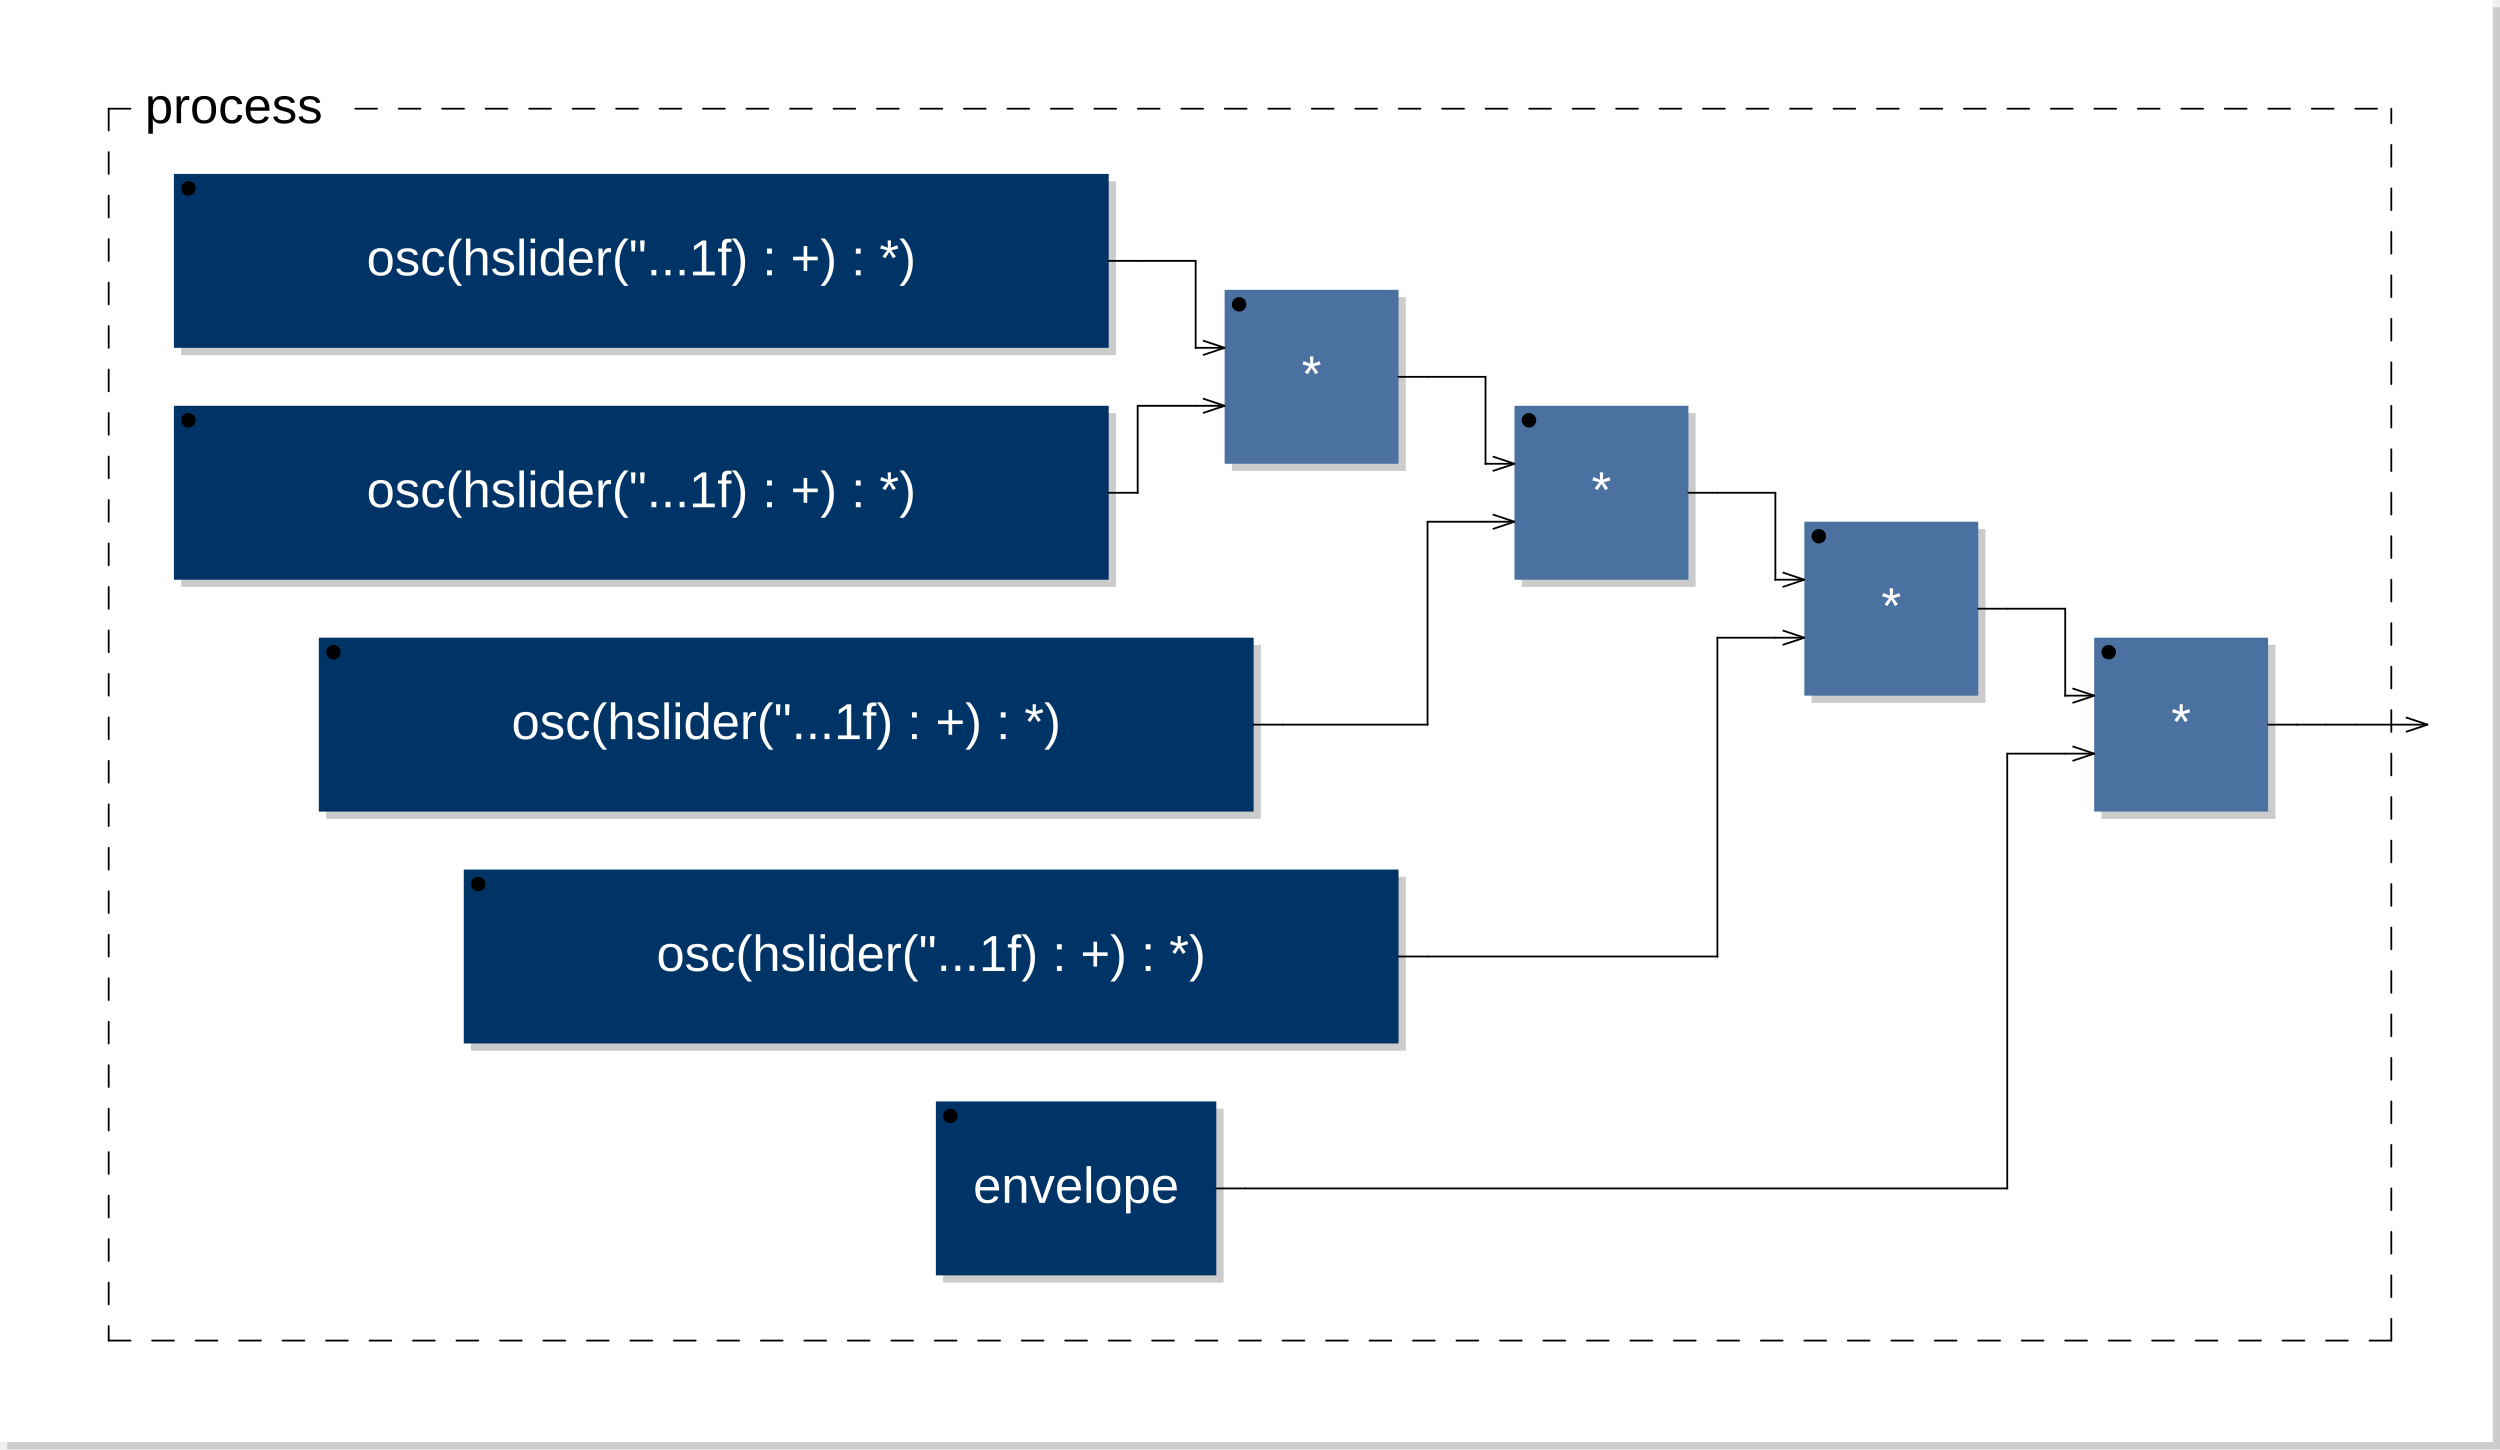
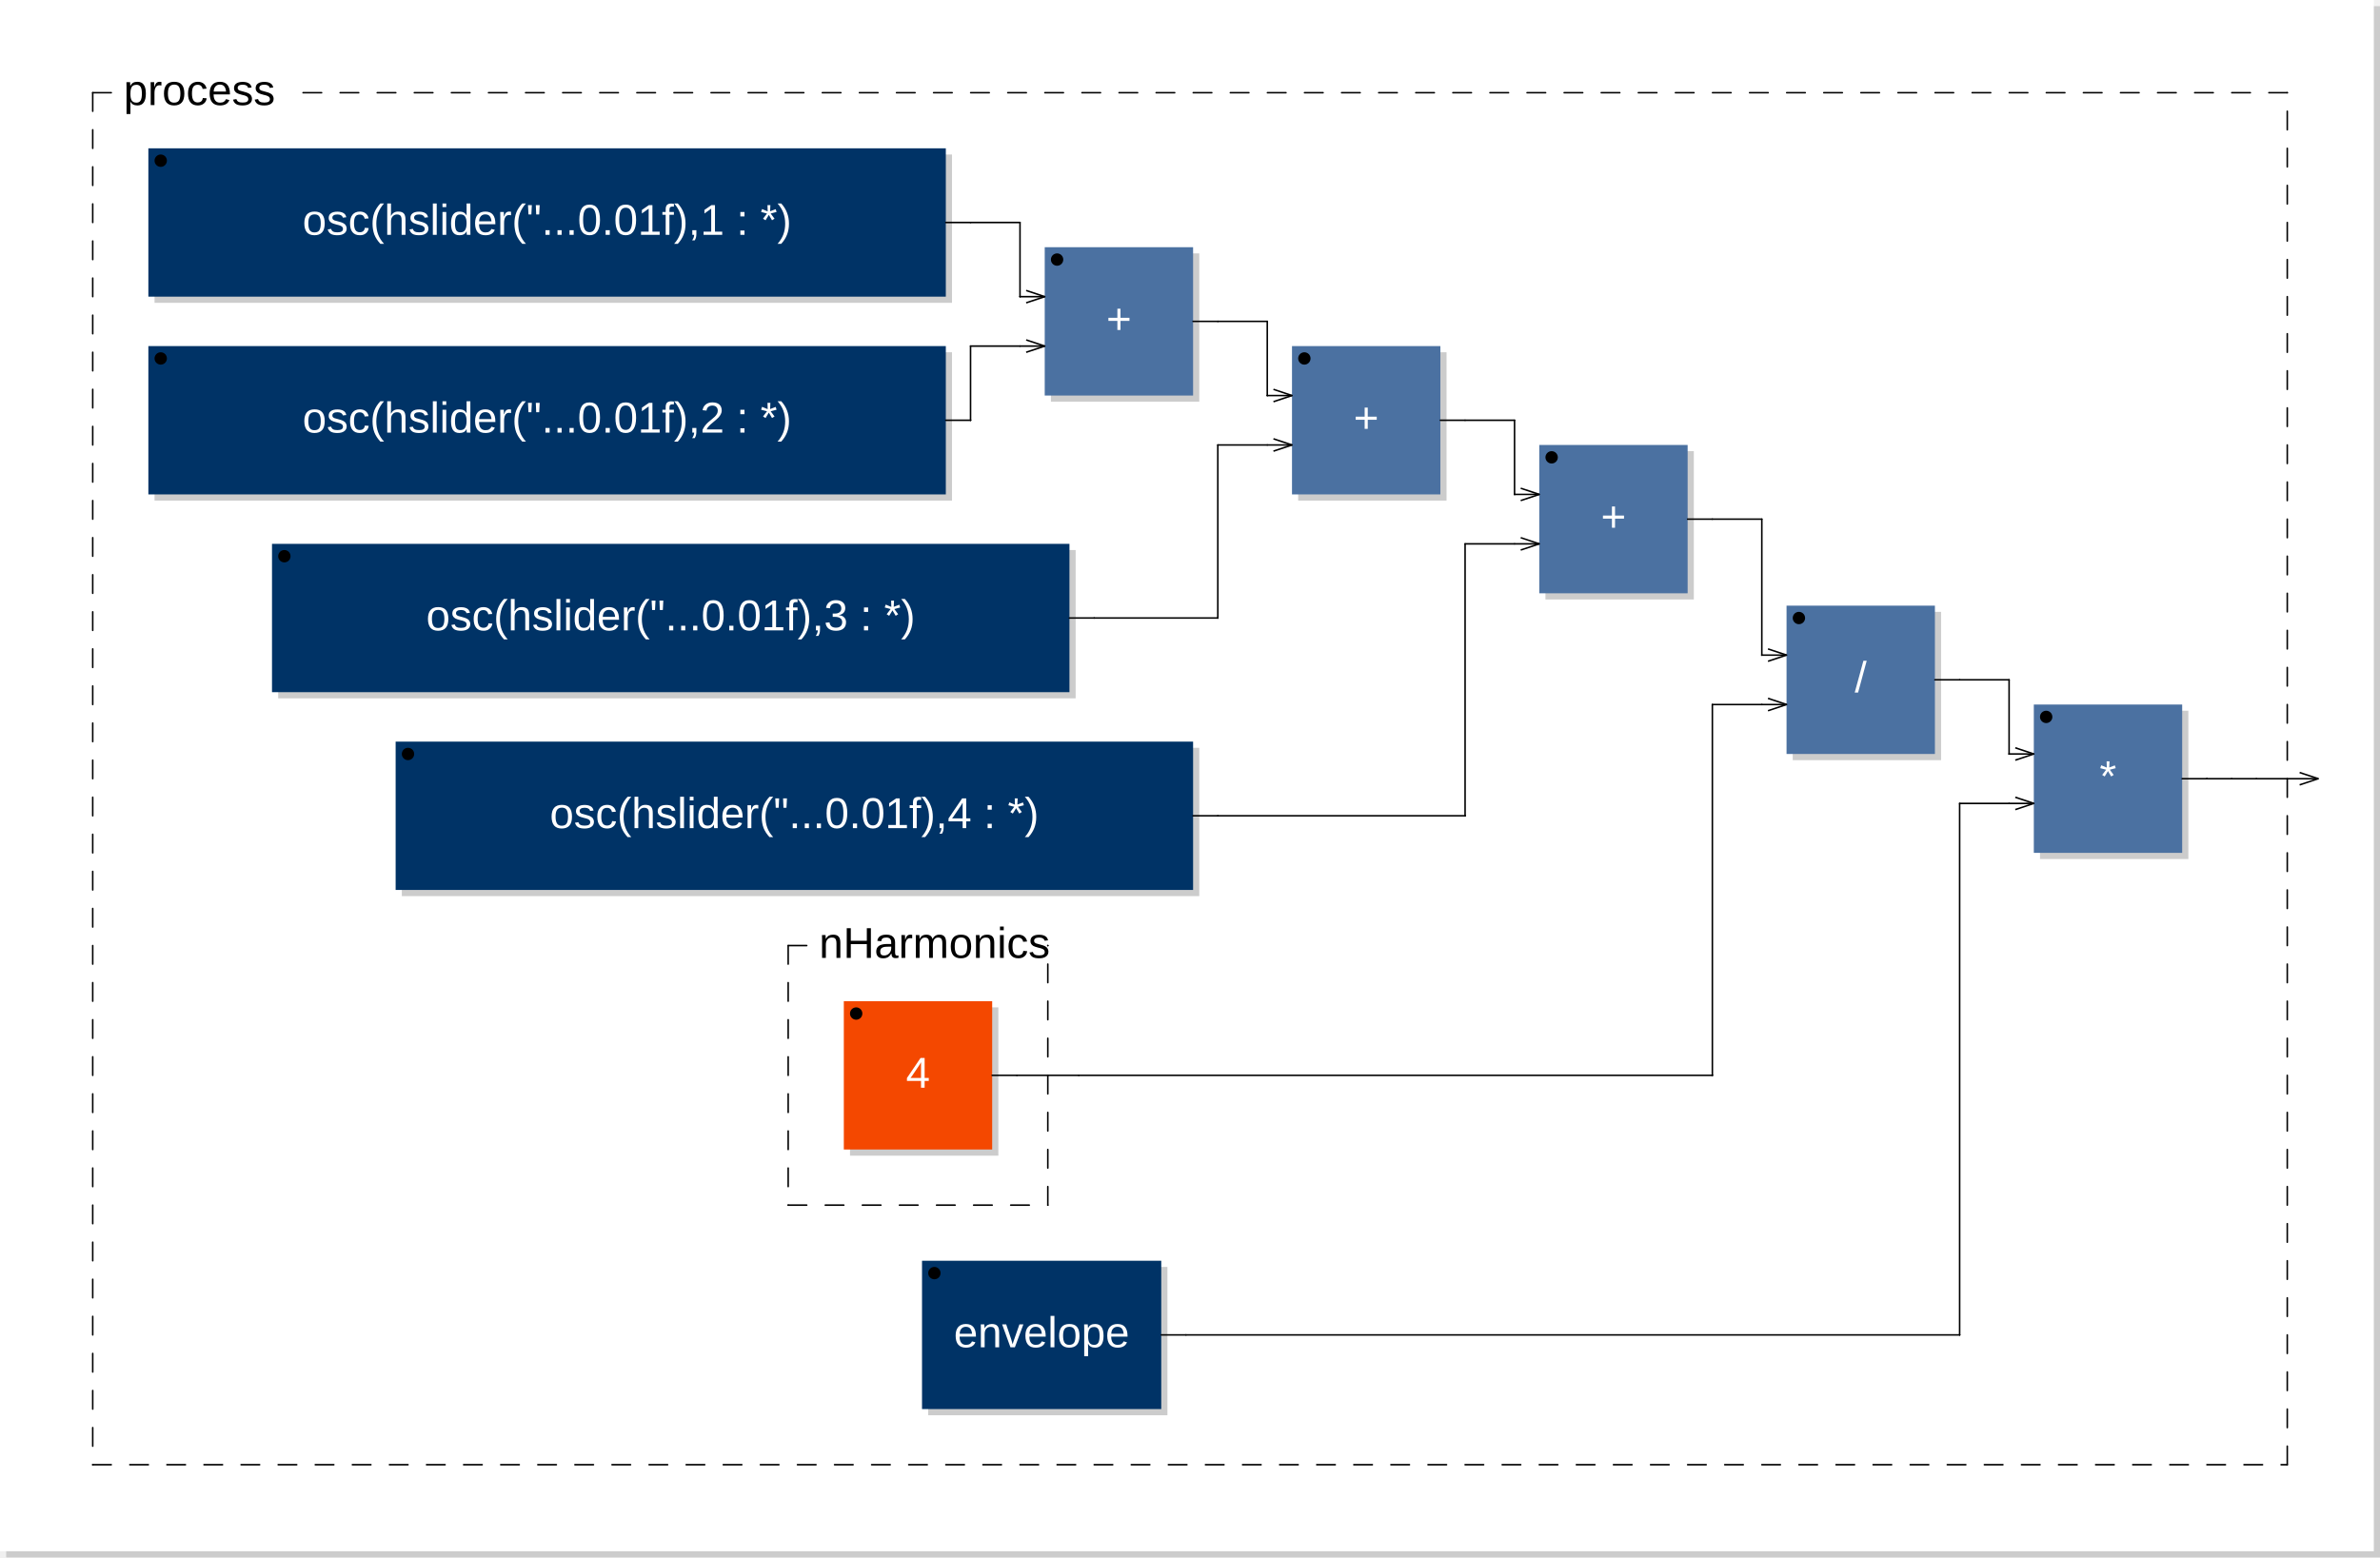
- <svg xmlns="http://www.w3.org/2000/svg" xmlns:xlink="http://www.w3.org/1999/xlink" viewBox="0 0 345 200" width="172.5mm" height="100mm" version="1.1">
-   <rect x="1" y="1" width="344" height="199" rx="0" ry="0" style="stroke:none;fill:#cccccc;" />
-   <rect x="0" y="0" width="344" height="199" rx="0" ry="0" style="stroke:none;fill:#ffffff;" />
+ <svg xmlns="http://www.w3.org/2000/svg" xmlns:xlink="http://www.w3.org/1999/xlink" viewBox="0 0 385 252" width="192.5mm" height="126mm" version="1.1">
+   <rect x="1" y="1" width="384" height="251" rx="0" ry="0" style="stroke:none;fill:#cccccc;" />
+   <rect x="0" y="0" width="384" height="251" rx="0" ry="0" style="stroke:none;fill:#ffffff;" />
  <text x="10" y="7" font-family="Arial" font-size="7" />
-   <a xlink:href="osc-21146.svg">
+   <a xlink:href="osc-21084.svg">
    <rect x="25" y="25" width="129" height="24" rx="0" ry="0" style="stroke:none;fill:#cccccc;" />
    <rect x="24" y="24" width="129" height="24" rx="0" ry="0" style="stroke:none;fill:#003366;" />
  </a>
-   <a xlink:href="osc-21146.svg">
-     <text x="88.5" y="38" font-family="Arial" font-size="7" text-anchor="middle" fill="#FFFFFF">osc(hslider("...1f) : +) : *)</text>
+   <a xlink:href="osc-21084.svg">
+     <text x="88.5" y="38" font-family="Arial" font-size="7" text-anchor="middle" fill="#FFFFFF">osc(hslider("...0.01f),1 : *)</text>
  </a>
  <circle cx="26" cy="26" r="1" />
-   <a xlink:href="osc-21149.svg">
+   <a xlink:href="osc-21087.svg">
    <rect x="25" y="57" width="129" height="24" rx="0" ry="0" style="stroke:none;fill:#cccccc;" />
    <rect x="24" y="56" width="129" height="24" rx="0" ry="0" style="stroke:none;fill:#003366;" />
  </a>
-   <a xlink:href="osc-21149.svg">
-     <text x="88.5" y="70" font-family="Arial" font-size="7" text-anchor="middle" fill="#FFFFFF">osc(hslider("...1f) : +) : *)</text>
+   <a xlink:href="osc-21087.svg">
+     <text x="88.5" y="70" font-family="Arial" font-size="7" text-anchor="middle" fill="#FFFFFF">osc(hslider("...0.01f),2 : *)</text>
  </a>
  <circle cx="26" cy="58" r="1" />
  <rect x="170" y="41" width="24" height="24" rx="0" ry="0" style="stroke:none;fill:#cccccc;" />
  <rect x="169" y="40" width="24" height="24" rx="0" ry="0" style="stroke:none;fill:#4B71A1;" />
-   <text x="181" y="54" font-family="Arial" font-size="7" text-anchor="middle" fill="#FFFFFF">*</text>
+   <text x="181" y="54" font-family="Arial" font-size="7" text-anchor="middle" fill="#FFFFFF">+</text>
  <circle cx="171" cy="42" r="1" />
  <line x1="166" y1="47" x2="169" y2="48" transform="rotate(0,169,48)" style="stroke: black; stroke-width:0.25;" />
  <line x1="166" y1="49" x2="169" y2="48" transform="rotate(0,169,48)" style="stroke: black; stroke-width:0.25;" />
  <line x1="166" y1="55" x2="169" y2="56" transform="rotate(0,169,56)" style="stroke: black; stroke-width:0.25;" />
  <line x1="166" y1="57" x2="169" y2="56" transform="rotate(0,169,56)" style="stroke: black; stroke-width:0.25;" />
-   <a xlink:href="osc-21154.svg">
+   <a xlink:href="osc-21092.svg">
    <rect x="45" y="89" width="129" height="24" rx="0" ry="0" style="stroke:none;fill:#cccccc;" />
    <rect x="44" y="88" width="129" height="24" rx="0" ry="0" style="stroke:none;fill:#003366;" />
  </a>
-   <a xlink:href="osc-21154.svg">
-     <text x="108.5" y="102" font-family="Arial" font-size="7" text-anchor="middle" fill="#FFFFFF">osc(hslider("...1f) : +) : *)</text>
+   <a xlink:href="osc-21092.svg">
+     <text x="108.5" y="102" font-family="Arial" font-size="7" text-anchor="middle" fill="#FFFFFF">osc(hslider("...0.01f),3 : *)</text>
  </a>
  <circle cx="46" cy="90" r="1" />
  <rect x="210" y="57" width="24" height="24" rx="0" ry="0" style="stroke:none;fill:#cccccc;" />
  <rect x="209" y="56" width="24" height="24" rx="0" ry="0" style="stroke:none;fill:#4B71A1;" />
-   <text x="221" y="70" font-family="Arial" font-size="7" text-anchor="middle" fill="#FFFFFF">*</text>
+   <text x="221" y="70" font-family="Arial" font-size="7" text-anchor="middle" fill="#FFFFFF">+</text>
  <circle cx="211" cy="58" r="1" />
  <line x1="206" y1="63" x2="209" y2="64" transform="rotate(0,209,64)" style="stroke: black; stroke-width:0.25;" />
  <line x1="206" y1="65" x2="209" y2="64" transform="rotate(0,209,64)" style="stroke: black; stroke-width:0.25;" />
  <line x1="206" y1="71" x2="209" y2="72" transform="rotate(0,209,72)" style="stroke: black; stroke-width:0.25;" />
  <line x1="206" y1="73" x2="209" y2="72" transform="rotate(0,209,72)" style="stroke: black; stroke-width:0.25;" />
-   <a xlink:href="osc-21159.svg">
+   <a xlink:href="osc-21097.svg">
    <rect x="65" y="121" width="129" height="24" rx="0" ry="0" style="stroke:none;fill:#cccccc;" />
    <rect x="64" y="120" width="129" height="24" rx="0" ry="0" style="stroke:none;fill:#003366;" />
  </a>
-   <a xlink:href="osc-21159.svg">
-     <text x="128.5" y="134" font-family="Arial" font-size="7" text-anchor="middle" fill="#FFFFFF">osc(hslider("...1f) : +) : *)</text>
+   <a xlink:href="osc-21097.svg">
+     <text x="128.5" y="134" font-family="Arial" font-size="7" text-anchor="middle" fill="#FFFFFF">osc(hslider("...0.01f),4 : *)</text>
  </a>
  <circle cx="66" cy="122" r="1" />
  <rect x="250" y="73" width="24" height="24" rx="0" ry="0" style="stroke:none;fill:#cccccc;" />
  <rect x="249" y="72" width="24" height="24" rx="0" ry="0" style="stroke:none;fill:#4B71A1;" />
-   <text x="261" y="86" font-family="Arial" font-size="7" text-anchor="middle" fill="#FFFFFF">*</text>
+   <text x="261" y="86" font-family="Arial" font-size="7" text-anchor="middle" fill="#FFFFFF">+</text>
  <circle cx="251" cy="74" r="1" />
  <line x1="246" y1="79" x2="249" y2="80" transform="rotate(0,249,80)" style="stroke: black; stroke-width:0.25;" />
  <line x1="246" y1="81" x2="249" y2="80" transform="rotate(0,249,80)" style="stroke: black; stroke-width:0.25;" />
  <line x1="246" y1="87" x2="249" y2="88" transform="rotate(0,249,88)" style="stroke: black; stroke-width:0.25;" />
  <line x1="246" y1="89" x2="249" y2="88" transform="rotate(0,249,88)" style="stroke: black; stroke-width:0.25;" />
-   <a xlink:href="envelope-21221.svg">
-     <rect x="130.15" y="153" width="38.7" height="24" rx="0" ry="0" style="stroke:none;fill:#cccccc;" />
-     <rect x="129.15" y="152" width="38.7" height="24" rx="0" ry="0" style="stroke:none;fill:#003366;" />
+   <rect x="137.5" y="163" width="24" height="24" rx="0" ry="0" style="stroke:none;fill:#cccccc;" />
+   <rect x="136.5" y="162" width="24" height="24" rx="0" ry="0" style="stroke:none;fill:#f44800;" />
+   <text x="148.5" y="176" font-family="Arial" font-size="7" text-anchor="middle" fill="#FFFFFF">4</text>
+   <circle cx="138.5" cy="164" r="1" />
+   <line x1="127.5" y1="153" x2="127.5" y2="195" style="stroke: black; stroke-linecap:round; stroke-width:0.25; stroke-dasharray:3,3;" />
+   <line x1="127.5" y1="195" x2="169.5" y2="195" style="stroke: black; stroke-linecap:round; stroke-width:0.25; stroke-dasharray:3,3;" />
+   <line x1="169.5" y1="195" x2="169.5" y2="153" style="stroke: black; stroke-linecap:round; stroke-width:0.25; stroke-dasharray:3,3;" />
+   <line x1="127.5" y1="153" x2="132.5" y2="153" style="stroke: black; stroke-linecap:round; stroke-width:0.25; stroke-dasharray:3,3;" />
+   <line x1="169.5" y1="153" x2="169.5" y2="153" style="stroke: black; stroke-linecap:round; stroke-width:0.25; stroke-dasharray:3,3;" />
+   <text x="132.5" y="155" font-family="Arial" font-size="7">nHarmonics</text>
+   <rect x="290" y="99" width="24" height="24" rx="0" ry="0" style="stroke:none;fill:#cccccc;" />
+   <rect x="289" y="98" width="24" height="24" rx="0" ry="0" style="stroke:none;fill:#4B71A1;" />
+   <text x="301" y="112" font-family="Arial" font-size="7" text-anchor="middle" fill="#FFFFFF">/</text>
+   <circle cx="291" cy="100" r="1" />
+   <line x1="286" y1="105" x2="289" y2="106" transform="rotate(0,289,106)" style="stroke: black; stroke-width:0.25;" />
+   <line x1="286" y1="107" x2="289" y2="106" transform="rotate(0,289,106)" style="stroke: black; stroke-width:0.25;" />
+   <line x1="286" y1="113" x2="289" y2="114" transform="rotate(0,289,114)" style="stroke: black; stroke-width:0.25;" />
+   <line x1="286" y1="115" x2="289" y2="114" transform="rotate(0,289,114)" style="stroke: black; stroke-width:0.25;" />
+   <a xlink:href="envelope-21161.svg">
+     <rect x="150.15" y="205" width="38.7" height="24" rx="0" ry="0" style="stroke:none;fill:#cccccc;" />
+     <rect x="149.15" y="204" width="38.7" height="24" rx="0" ry="0" style="stroke:none;fill:#003366;" />
  </a>
-   <a xlink:href="envelope-21221.svg">
-     <text x="148.5" y="166" font-family="Arial" font-size="7" text-anchor="middle" fill="#FFFFFF">envelope</text>
+   <a xlink:href="envelope-21161.svg">
+     <text x="168.5" y="218" font-family="Arial" font-size="7" text-anchor="middle" fill="#FFFFFF">envelope</text>
  </a>
-   <circle cx="131.15" cy="154" r="1" />
-   <rect x="290" y="89" width="24" height="24" rx="0" ry="0" style="stroke:none;fill:#cccccc;" />
-   <rect x="289" y="88" width="24" height="24" rx="0" ry="0" style="stroke:none;fill:#4B71A1;" />
-   <text x="301" y="102" font-family="Arial" font-size="7" text-anchor="middle" fill="#FFFFFF">*</text>
-   <circle cx="291" cy="90" r="1" />
-   <line x1="286" y1="95" x2="289" y2="96" transform="rotate(0,289,96)" style="stroke: black; stroke-width:0.25;" />
-   <line x1="286" y1="97" x2="289" y2="96" transform="rotate(0,289,96)" style="stroke: black; stroke-width:0.25;" />
-   <line x1="286" y1="103" x2="289" y2="104" transform="rotate(0,289,104)" style="stroke: black; stroke-width:0.25;" />
-   <line x1="286" y1="105" x2="289" y2="104" transform="rotate(0,289,104)" style="stroke: black; stroke-width:0.25;" />
-   <line x1="15" y1="15" x2="15" y2="185" style="stroke: black; stroke-linecap:round; stroke-width:0.25; stroke-dasharray:3,3;" />
-   <line x1="15" y1="185" x2="330" y2="185" style="stroke: black; stroke-linecap:round; stroke-width:0.25; stroke-dasharray:3,3;" />
-   <line x1="330" y1="185" x2="330" y2="15" style="stroke: black; stroke-linecap:round; stroke-width:0.25; stroke-dasharray:3,3;" />
+   <circle cx="151.15" cy="206" r="1" />
+   <rect x="330" y="115" width="24" height="24" rx="0" ry="0" style="stroke:none;fill:#cccccc;" />
+   <rect x="329" y="114" width="24" height="24" rx="0" ry="0" style="stroke:none;fill:#4B71A1;" />
+   <text x="341" y="128" font-family="Arial" font-size="7" text-anchor="middle" fill="#FFFFFF">*</text>
+   <circle cx="331" cy="116" r="1" />
+   <line x1="326" y1="121" x2="329" y2="122" transform="rotate(0,329,122)" style="stroke: black; stroke-width:0.25;" />
+   <line x1="326" y1="123" x2="329" y2="122" transform="rotate(0,329,122)" style="stroke: black; stroke-width:0.25;" />
+   <line x1="326" y1="129" x2="329" y2="130" transform="rotate(0,329,130)" style="stroke: black; stroke-width:0.25;" />
+   <line x1="326" y1="131" x2="329" y2="130" transform="rotate(0,329,130)" style="stroke: black; stroke-width:0.25;" />
+   <line x1="15" y1="15" x2="15" y2="237" style="stroke: black; stroke-linecap:round; stroke-width:0.25; stroke-dasharray:3,3;" />
+   <line x1="15" y1="237" x2="370" y2="237" style="stroke: black; stroke-linecap:round; stroke-width:0.25; stroke-dasharray:3,3;" />
+   <line x1="370" y1="237" x2="370" y2="15" style="stroke: black; stroke-linecap:round; stroke-width:0.25; stroke-dasharray:3,3;" />
  <line x1="15" y1="15" x2="20" y2="15" style="stroke: black; stroke-linecap:round; stroke-width:0.25; stroke-dasharray:3,3;" />
-   <line x1="49.025" y1="15" x2="330" y2="15" style="stroke: black; stroke-linecap:round; stroke-width:0.25; stroke-dasharray:3,3;" />
+   <line x1="49.025" y1="15" x2="370" y2="15" style="stroke: black; stroke-linecap:round; stroke-width:0.25; stroke-dasharray:3,3;" />
  <text x="20" y="17" font-family="Arial" font-size="7">process</text>
-   <line x1="332" y1="99" x2="335" y2="100" transform="rotate(0,335,100)" style="stroke: black; stroke-width:0.25;" />
-   <line x1="332" y1="101" x2="335" y2="100" transform="rotate(0,335,100)" style="stroke: black; stroke-width:0.25;" />
+   <line x1="372" y1="125" x2="375" y2="126" transform="rotate(0,375,126)" style="stroke: black; stroke-width:0.25;" />
+   <line x1="372" y1="127" x2="375" y2="126" transform="rotate(0,375,126)" style="stroke: black; stroke-width:0.25;" />
  <line x1="153" y1="36" x2="157" y2="36" style="stroke:black; stroke-linecap:round; stroke-width:0.25;" />
  <line x1="153" y1="68" x2="157" y2="68" style="stroke:black; stroke-linecap:round; stroke-width:0.25;" />
  <line x1="157" y1="36" x2="165" y2="36" style="stroke:black; stroke-linecap:round; stroke-width:0.25;" />
  <line x1="157" y1="56" x2="165" y2="56" style="stroke:black; stroke-linecap:round; stroke-width:0.25;" />
  <line x1="157" y1="68" x2="157" y2="56" style="stroke:black; stroke-linecap:round; stroke-width:0.25;" />
  <line x1="157" y1="68" x2="157" y2="68" style="stroke:black; stroke-linecap:round; stroke-width:0.25;" />
+   <line x1="160.5" y1="174" x2="164.5" y2="174" style="stroke:black; stroke-linecap:round; stroke-width:0.25;" />
+   <line x1="164.5" y1="174" x2="174.5" y2="174" style="stroke:black; stroke-linecap:round; stroke-width:0.25;" />
  <line x1="165" y1="36" x2="165" y2="48" style="stroke:black; stroke-linecap:round; stroke-width:0.25;" />
  <line x1="165" y1="48" x2="165" y2="48" style="stroke:black; stroke-linecap:round; stroke-width:0.25;" />
  <line x1="165" y1="48" x2="169" y2="48" style="stroke:black; stroke-linecap:round; stroke-width:0.25;" />
  <line x1="165" y1="56" x2="169" y2="56" style="stroke:black; stroke-linecap:round; stroke-width:0.25;" />
-   <line x1="167.85" y1="164" x2="171.85" y2="164" style="stroke:black; stroke-linecap:round; stroke-width:0.25;" />
-   <line x1="171.85" y1="164" x2="277" y2="164" style="stroke:black; stroke-linecap:round; stroke-width:0.25;" />
  <line x1="173" y1="100" x2="177" y2="100" style="stroke:black; stroke-linecap:round; stroke-width:0.25;" />
+   <line x1="174.5" y1="174" x2="277" y2="174" style="stroke:black; stroke-linecap:round; stroke-width:0.25;" />
  <line x1="177" y1="100" x2="197" y2="100" style="stroke:black; stroke-linecap:round; stroke-width:0.25;" />
+   <line x1="187.85" y1="216" x2="191.85" y2="216" style="stroke:black; stroke-linecap:round; stroke-width:0.25;" />
+   <line x1="191.85" y1="216" x2="317" y2="216" style="stroke:black; stroke-linecap:round; stroke-width:0.25;" />
  <line x1="193" y1="52" x2="197" y2="52" style="stroke:black; stroke-linecap:round; stroke-width:0.25;" />
  <line x1="193" y1="132" x2="197" y2="132" style="stroke:black; stroke-linecap:round; stroke-width:0.25;" />
  <line x1="197" y1="52" x2="205" y2="52" style="stroke:black; stroke-linecap:round; stroke-width:0.25;" />
  <line x1="197" y1="72" x2="205" y2="72" style="stroke:black; stroke-linecap:round; stroke-width:0.25;" />
  <line x1="197" y1="100" x2="197" y2="72" style="stroke:black; stroke-linecap:round; stroke-width:0.25;" />
  <line x1="197" y1="100" x2="197" y2="100" style="stroke:black; stroke-linecap:round; stroke-width:0.25;" />
  <line x1="197" y1="132" x2="237" y2="132" style="stroke:black; stroke-linecap:round; stroke-width:0.25;" />
  <line x1="205" y1="52" x2="205" y2="64" style="stroke:black; stroke-linecap:round; stroke-width:0.25;" />
  <line x1="205" y1="64" x2="205" y2="64" style="stroke:black; stroke-linecap:round; stroke-width:0.25;" />
  <line x1="205" y1="64" x2="209" y2="64" style="stroke:black; stroke-linecap:round; stroke-width:0.25;" />
  <line x1="205" y1="72" x2="209" y2="72" style="stroke:black; stroke-linecap:round; stroke-width:0.25;" />
  <line x1="233" y1="68" x2="237" y2="68" style="stroke:black; stroke-linecap:round; stroke-width:0.25;" />
  <line x1="237" y1="68" x2="245" y2="68" style="stroke:black; stroke-linecap:round; stroke-width:0.25;" />
  <line x1="237" y1="88" x2="245" y2="88" style="stroke:black; stroke-linecap:round; stroke-width:0.25;" />
  <line x1="237" y1="132" x2="237" y2="88" style="stroke:black; stroke-linecap:round; stroke-width:0.25;" />
  <line x1="237" y1="132" x2="237" y2="132" style="stroke:black; stroke-linecap:round; stroke-width:0.25;" />
  <line x1="245" y1="68" x2="245" y2="80" style="stroke:black; stroke-linecap:round; stroke-width:0.25;" />
  <line x1="245" y1="80" x2="245" y2="80" style="stroke:black; stroke-linecap:round; stroke-width:0.25;" />
  <line x1="245" y1="80" x2="249" y2="80" style="stroke:black; stroke-linecap:round; stroke-width:0.25;" />
  <line x1="245" y1="88" x2="249" y2="88" style="stroke:black; stroke-linecap:round; stroke-width:0.25;" />
  <line x1="273" y1="84" x2="277" y2="84" style="stroke:black; stroke-linecap:round; stroke-width:0.25;" />
  <line x1="277" y1="84" x2="285" y2="84" style="stroke:black; stroke-linecap:round; stroke-width:0.25;" />
-   <line x1="277" y1="104" x2="285" y2="104" style="stroke:black; stroke-linecap:round; stroke-width:0.25;" />
-   <line x1="277" y1="164" x2="277" y2="104" style="stroke:black; stroke-linecap:round; stroke-width:0.25;" />
-   <line x1="277" y1="164" x2="277" y2="164" style="stroke:black; stroke-linecap:round; stroke-width:0.25;" />
-   <line x1="285" y1="84" x2="285" y2="96" style="stroke:black; stroke-linecap:round; stroke-width:0.25;" />
-   <line x1="285" y1="96" x2="285" y2="96" style="stroke:black; stroke-linecap:round; stroke-width:0.25;" />
-   <line x1="285" y1="96" x2="289" y2="96" style="stroke:black; stroke-linecap:round; stroke-width:0.25;" />
-   <line x1="285" y1="104" x2="289" y2="104" style="stroke:black; stroke-linecap:round; stroke-width:0.25;" />
-   <line x1="313" y1="100" x2="317" y2="100" style="stroke:black; stroke-linecap:round; stroke-width:0.25;" />
-   <line x1="317" y1="100" x2="317" y2="100" style="stroke:black; stroke-linecap:round; stroke-width:0.25;" />
-   <line x1="317" y1="100" x2="321" y2="100" style="stroke:black; stroke-linecap:round; stroke-width:0.25;" />
-   <line x1="321" y1="100" x2="325" y2="100" style="stroke:black; stroke-linecap:round; stroke-width:0.25;" />
-   <line x1="325" y1="100" x2="335" y2="100" style="stroke:black; stroke-linecap:round; stroke-width:0.25;" />
+   <line x1="277" y1="114" x2="285" y2="114" style="stroke:black; stroke-linecap:round; stroke-width:0.25;" />
+   <line x1="277" y1="174" x2="277" y2="114" style="stroke:black; stroke-linecap:round; stroke-width:0.25;" />
+   <line x1="277" y1="174" x2="277" y2="174" style="stroke:black; stroke-linecap:round; stroke-width:0.25;" />
+   <line x1="285" y1="84" x2="285" y2="106" style="stroke:black; stroke-linecap:round; stroke-width:0.25;" />
+   <line x1="285" y1="106" x2="285" y2="106" style="stroke:black; stroke-linecap:round; stroke-width:0.25;" />
+   <line x1="285" y1="106" x2="289" y2="106" style="stroke:black; stroke-linecap:round; stroke-width:0.25;" />
+   <line x1="285" y1="114" x2="289" y2="114" style="stroke:black; stroke-linecap:round; stroke-width:0.25;" />
+   <line x1="313" y1="110" x2="317" y2="110" style="stroke:black; stroke-linecap:round; stroke-width:0.25;" />
+   <line x1="317" y1="110" x2="325" y2="110" style="stroke:black; stroke-linecap:round; stroke-width:0.25;" />
+   <line x1="317" y1="130" x2="325" y2="130" style="stroke:black; stroke-linecap:round; stroke-width:0.25;" />
+   <line x1="317" y1="216" x2="317" y2="130" style="stroke:black; stroke-linecap:round; stroke-width:0.25;" />
+   <line x1="317" y1="216" x2="317" y2="216" style="stroke:black; stroke-linecap:round; stroke-width:0.25;" />
+   <line x1="325" y1="110" x2="325" y2="122" style="stroke:black; stroke-linecap:round; stroke-width:0.25;" />
+   <line x1="325" y1="122" x2="325" y2="122" style="stroke:black; stroke-linecap:round; stroke-width:0.25;" />
+   <line x1="325" y1="122" x2="329" y2="122" style="stroke:black; stroke-linecap:round; stroke-width:0.25;" />
+   <line x1="325" y1="130" x2="329" y2="130" style="stroke:black; stroke-linecap:round; stroke-width:0.25;" />
+   <line x1="353" y1="126" x2="357" y2="126" style="stroke:black; stroke-linecap:round; stroke-width:0.25;" />
+   <line x1="357" y1="126" x2="357" y2="126" style="stroke:black; stroke-linecap:round; stroke-width:0.25;" />
+   <line x1="357" y1="126" x2="361" y2="126" style="stroke:black; stroke-linecap:round; stroke-width:0.25;" />
+   <line x1="361" y1="126" x2="365" y2="126" style="stroke:black; stroke-linecap:round; stroke-width:0.25;" />
+   <line x1="365" y1="126" x2="375" y2="126" style="stroke:black; stroke-linecap:round; stroke-width:0.25;" />
</svg>
